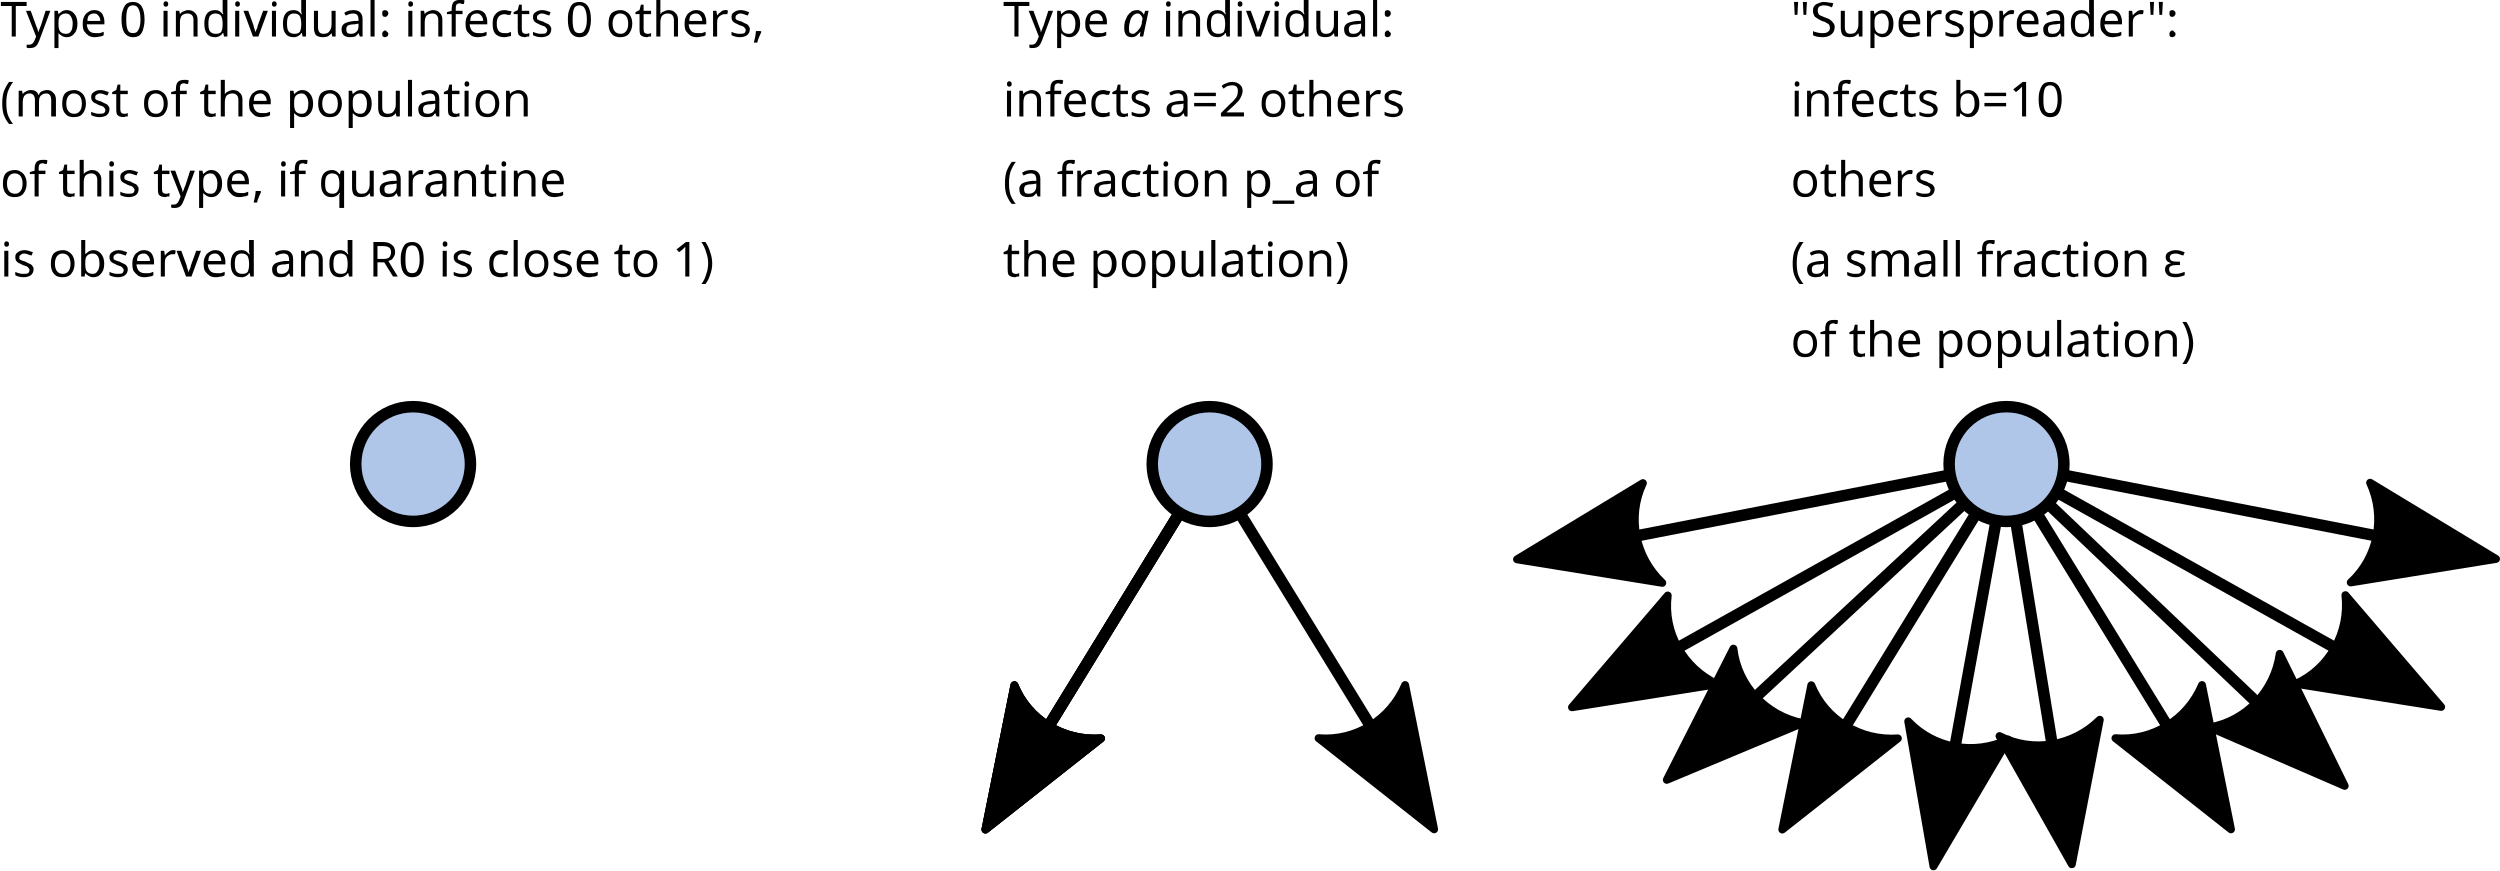
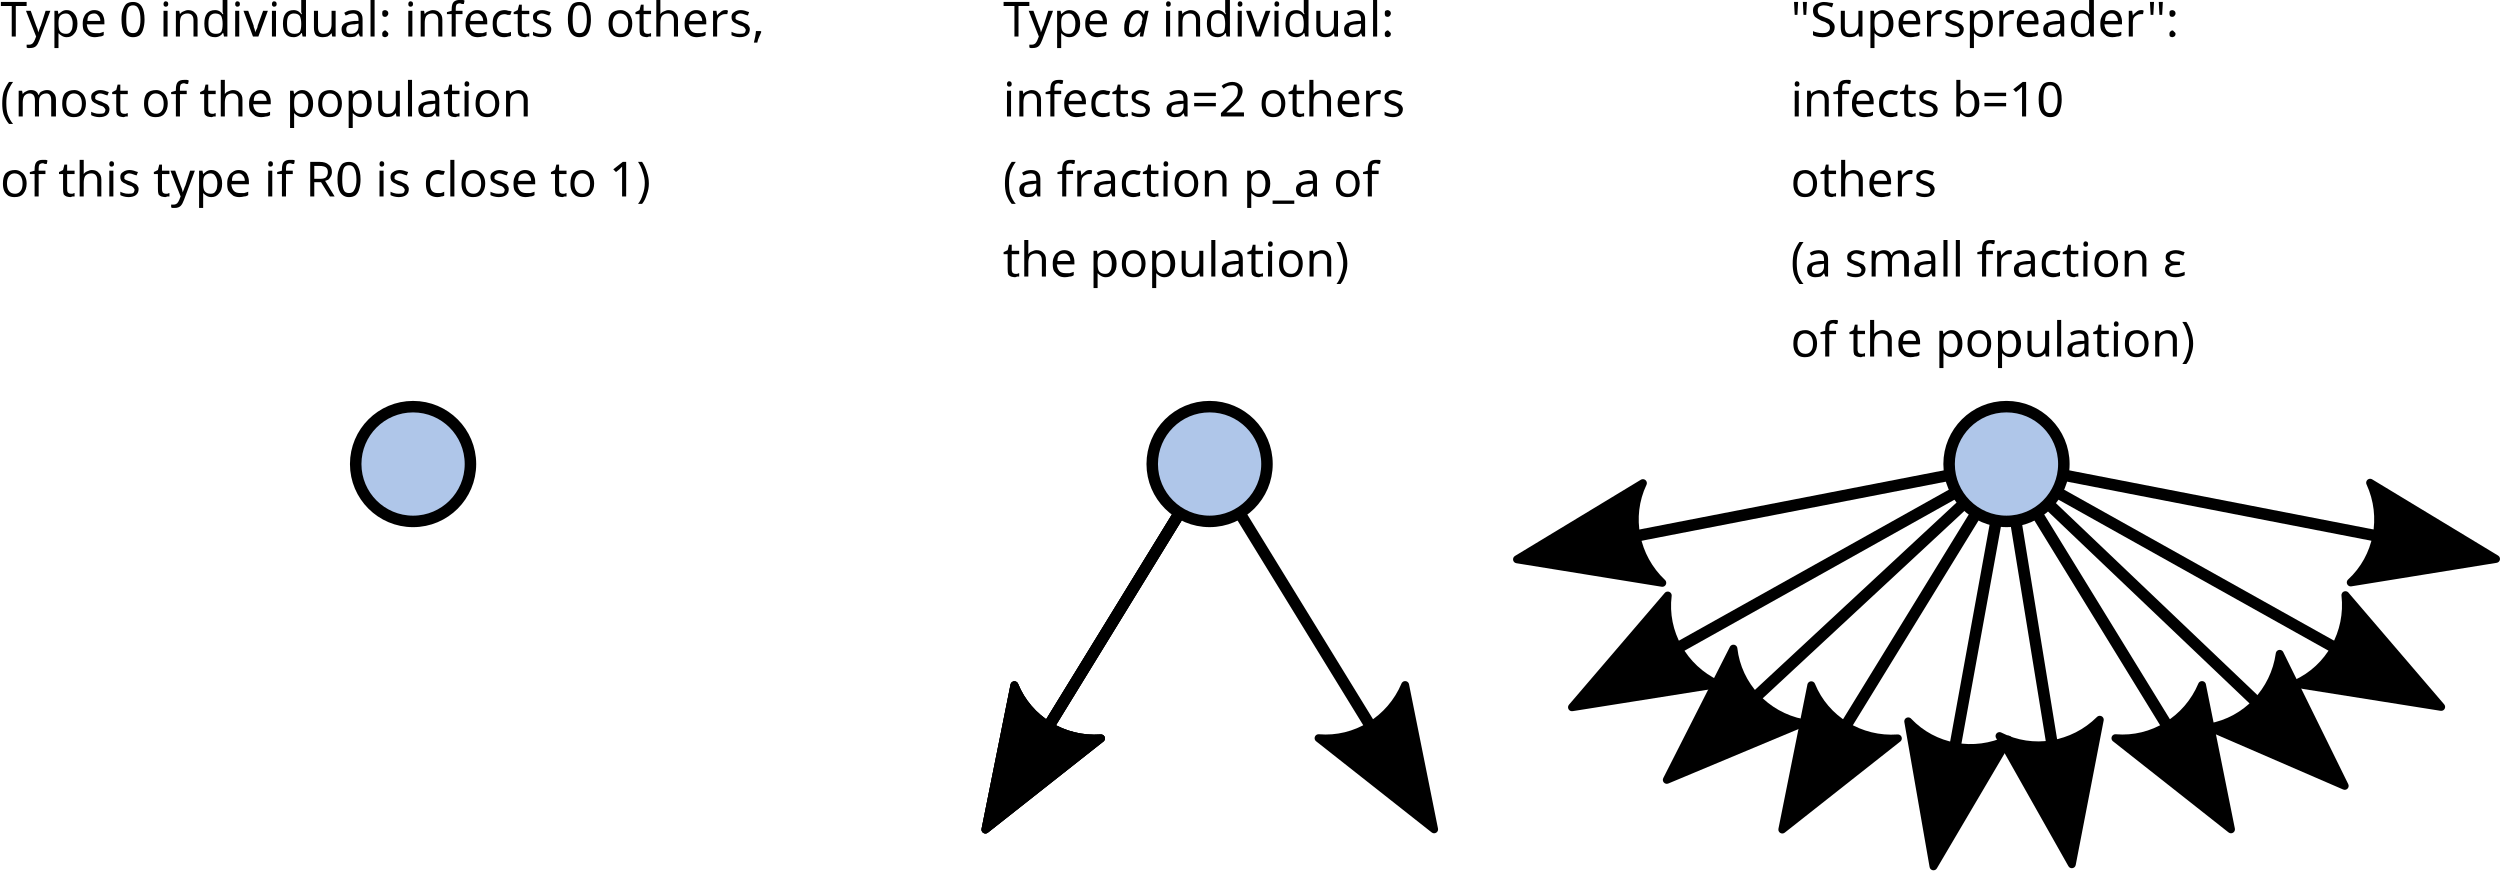
<svg xmlns="http://www.w3.org/2000/svg" width="107.591mm" height="37.453mm" viewBox="0 0 107.591 37.453" version="1.1" id="svg8">
  <defs id="defs2">
    <marker orient="auto" refY="0" refX="0" id="marker5706" style="overflow:visible">
      <path id="path5704" style="fill:#000000;fill-opacity:1;fill-rule:evenodd;stroke:#000000;stroke-width:0.625;stroke-linejoin:round;stroke-opacity:1" d="M 8.719,4.034 -2.207,0.016 8.719,-4.002 c -1.745,2.372 -1.735,5.617 -6e-7,8.035 z" transform="matrix(-1.1,0,0,-1.1,-1.1,0)" />
    </marker>
    <marker orient="auto" refY="0" refX="0" id="marker5598" style="overflow:visible">
      <path id="path5596" style="fill:#000000;fill-opacity:1;fill-rule:evenodd;stroke:#000000;stroke-width:0.625;stroke-linejoin:round;stroke-opacity:1" d="M 8.719,4.034 -2.207,0.016 8.719,-4.002 c -1.745,2.372 -1.735,5.617 -6e-7,8.035 z" transform="matrix(-1.1,0,0,-1.1,-1.1,0)" />
    </marker>
    <marker style="overflow:visible" id="marker5136" refX="0" refY="0" orient="auto">
      <path transform="matrix(-1.1,0,0,-1.1,-1.1,0)" d="M 8.719,4.034 -2.207,0.016 8.719,-4.002 c -1.745,2.372 -1.735,5.617 -6e-7,8.035 z" style="fill:#000000;fill-opacity:1;fill-rule:evenodd;stroke:#000000;stroke-width:0.625;stroke-linejoin:round;stroke-opacity:1" id="path5134" />
    </marker>
    <marker orient="auto" refY="0" refX="0" id="marker4617" style="overflow:visible">
      <path id="path4615" style="fill:#000000;fill-opacity:1;fill-rule:evenodd;stroke:#000000;stroke-width:0.625;stroke-linejoin:round;stroke-opacity:1" d="M 8.719,4.034 -2.207,0.016 8.719,-4.002 c -1.745,2.372 -1.735,5.617 -6e-7,8.035 z" transform="matrix(-1.1,0,0,-1.1,-1.1,0)" />
    </marker>
    <marker style="overflow:visible" id="marker4047" refX="0" refY="0" orient="auto">
      <path transform="matrix(-1.1,0,0,-1.1,-1.1,0)" d="M 8.719,4.034 -2.207,0.016 8.719,-4.002 c -1.745,2.372 -1.735,5.617 -6e-7,8.035 z" style="fill:#000000;fill-opacity:1;fill-rule:evenodd;stroke:#000000;stroke-width:0.625;stroke-linejoin:round;stroke-opacity:1" id="path4045" />
    </marker>
    <marker orient="auto" refY="0" refX="0" id="marker3519" style="overflow:visible">
      <path id="path3517" style="fill:#000000;fill-opacity:1;fill-rule:evenodd;stroke:#000000;stroke-width:0.625;stroke-linejoin:round;stroke-opacity:1" d="M 8.719,4.034 -2.207,0.016 8.719,-4.002 c -1.745,2.372 -1.735,5.617 -6e-7,8.035 z" transform="matrix(-1.1,0,0,-1.1,-1.1,0)" />
    </marker>
    <marker style="overflow:visible" id="marker3015" refX="0" refY="0" orient="auto">
      <path transform="matrix(-1.1,0,0,-1.1,-1.1,0)" d="M 8.719,4.034 -2.207,0.016 8.719,-4.002 c -1.745,2.372 -1.735,5.617 -6e-7,8.035 z" style="fill:#000000;fill-opacity:1;fill-rule:evenodd;stroke:#000000;stroke-width:0.625;stroke-linejoin:round;stroke-opacity:1" id="path3013" />
    </marker>
    <marker orient="auto" refY="0" refX="0" id="marker2721" style="overflow:visible">
      <path id="path2719" style="fill:#000000;fill-opacity:1;fill-rule:evenodd;stroke:#000000;stroke-width:0.625;stroke-linejoin:round;stroke-opacity:1" d="M 8.719,4.034 -2.207,0.016 8.719,-4.002 c -1.745,2.372 -1.735,5.617 -6e-7,8.035 z" transform="matrix(-1.1,0,0,-1.1,-1.1,0)" />
    </marker>
    <marker style="overflow:visible" id="marker2307" refX="0" refY="0" orient="auto">
      <path transform="matrix(-1.1,0,0,-1.1,-1.1,0)" d="M 8.719,4.034 -2.207,0.016 8.719,-4.002 c -1.745,2.372 -1.735,5.617 -6e-7,8.035 z" style="fill:#000000;fill-opacity:1;fill-rule:evenodd;stroke:#000000;stroke-width:0.625;stroke-linejoin:round;stroke-opacity:1" id="path2305" />
    </marker>
    <marker orient="auto" refY="0" refX="0" id="marker1923" style="overflow:visible">
      <path id="path1921" style="fill:#000000;fill-opacity:1;fill-rule:evenodd;stroke:#000000;stroke-width:0.625;stroke-linejoin:round;stroke-opacity:1" d="M 8.719,4.034 -2.207,0.016 8.719,-4.002 c -1.745,2.372 -1.735,5.617 -6e-7,8.035 z" transform="matrix(-1.1,0,0,-1.1,-1.1,0)" />
    </marker>
    <marker style="overflow:visible" id="marker1431" refX="0" refY="0" orient="auto">
      <path transform="matrix(-1.1,0,0,-1.1,-1.1,0)" d="M 8.719,4.034 -2.207,0.016 8.719,-4.002 c -1.745,2.372 -1.735,5.617 -6e-7,8.035 z" style="fill:#000000;fill-opacity:1;fill-rule:evenodd;stroke:#000000;stroke-width:0.625;stroke-linejoin:round;stroke-opacity:1" id="path1429" />
    </marker>
    <marker style="overflow:visible" id="marker1269" refX="0" refY="0" orient="auto">
      <path transform="matrix(-1.1,0,0,-1.1,-1.1,0)" d="M 8.719,4.034 -2.207,0.016 8.719,-4.002 c -1.745,2.372 -1.735,5.617 -6e-7,8.035 z" style="fill:#000000;fill-opacity:1;fill-rule:evenodd;stroke:#000000;stroke-width:0.625;stroke-linejoin:round;stroke-opacity:1" id="path1267" />
    </marker>
    <marker orient="auto" refY="0" refX="0" id="marker1221" style="overflow:visible">
      <path id="path1219" style="fill:#000000;fill-opacity:1;fill-rule:evenodd;stroke:#000000;stroke-width:0.625;stroke-linejoin:round;stroke-opacity:1" d="M 8.719,4.034 -2.207,0.016 8.719,-4.002 c -1.745,2.372 -1.735,5.617 -6e-7,8.035 z" transform="matrix(-1.1,0,0,-1.1,-1.1,0)" />
    </marker>
    <marker style="overflow:visible" id="marker1179" refX="0" refY="0" orient="auto">
      <path transform="matrix(-1.1,0,0,-1.1,-1.1,0)" d="M 8.719,4.034 -2.207,0.016 8.719,-4.002 c -1.745,2.372 -1.735,5.617 -6e-7,8.035 z" style="fill:#000000;fill-opacity:1;fill-rule:evenodd;stroke:#000000;stroke-width:0.625;stroke-linejoin:round;stroke-opacity:1" id="path1177" />
    </marker>
    <marker orient="auto" refY="0" refX="0" id="Arrow2Lend" style="overflow:visible">
      <path id="path850" style="fill:#000000;fill-opacity:1;fill-rule:evenodd;stroke:#000000;stroke-width:0.625;stroke-linejoin:round;stroke-opacity:1" d="M 8.719,4.034 -2.207,0.016 8.719,-4.002 c -1.745,2.372 -1.735,5.617 -6e-7,8.035 z" transform="matrix(-1.1,0,0,-1.1,-1.1,0)" />
    </marker>
  </defs>
  <g id="layer1" transform="translate(-8.50496,-111.9031)">
    <flowRoot xml:space="preserve" id="flowRoot5059" style="font-style:normal;font-weight:normal;font-size:10.667px;line-height:1.25;font-family:sans-serif;letter-spacing:0px;word-spacing:0px;fill:#000000;fill-opacity:1;stroke:none">
      <flowRegion id="flowRegion5061">
        <rect id="rect5063" width="21.786" height="23.214" x="66.786" y="522.52" />
      </flowRegion>
      <flowPara id="flowPara5065" />
    </flowRoot>
    <g id="g1108" transform="matrix(1.866378,0,0,1.866378,-5.95769,-132.5736)">
      <circle r="1.323" cy="141.69" cx="17.274" id="circle1167" style="opacity:1;fill:#afc6e9;fill-opacity:1;stroke:#000000;stroke-width:0.265" />
      <text id="text5047" y="131.831" x="7.752" style="font-style:normal;font-weight:normal;font-size:1.476px;line-height:1.25;font-family:sans-serif;letter-spacing:0px;word-spacing:0px;fill:#000000;fill-opacity:1;stroke:none;stroke-width:0.138" xml:space="preserve">
        <tspan id="tspan6303" style="font-size:1.107px;stroke-width:0.138" y="131.831" x="7.752">Type 0 individual: infects 0 others, </tspan>
        <tspan id="tspan6462" style="font-size:1.107px;stroke-width:0.138" y="133.676" x="7.752">(most of the population  </tspan>
-         <tspan id="tspan6466" style="font-size:1.107px;stroke-width:0.138" y="135.521" x="7.752">of this type, if quarantine</tspan>
-         <tspan id="tspan6435" style="font-size:1.107px;stroke-width:0.138" y="137.367" x="7.752">is observed and R0 is close to 1)</tspan>
-         <tspan id="tspan5049" style="stroke-width:0.138" y="139.212" x="7.752" />
+         <tspan id="tspan6435" style="font-size:1.107px;stroke-width:0.138" y="135.521" x="7.752">of this type if R0 is close to 1)</tspan>
+         <tspan id="tspan5049" style="stroke-width:0.138" y="137.367" x="7.752" />
      </text>
      <g transform="translate(-0.1529732,2.116667)" id="g5043">
        <path style="fill:none;stroke:#000000;stroke-width:0.265;stroke-linecap:butt;stroke-linejoin:miter;stroke-miterlimit:4;stroke-dasharray:none;stroke-opacity:1;marker-end:url(#Arrow2Lend)" d="m 35.794,139.573 -4.989,8.126" id="path827" />
        <path id="path1175" d="m 35.794,139.573 -4.989,8.126" style="fill:none;stroke:#000000;stroke-width:0.265;stroke-linecap:butt;stroke-linejoin:miter;stroke-miterlimit:4;stroke-dasharray:none;stroke-opacity:1;marker-end:url(#marker1179)" />
        <path style="fill:none;stroke:#000000;stroke-width:0.265;stroke-linecap:butt;stroke-linejoin:miter;stroke-miterlimit:4;stroke-dasharray:none;stroke-opacity:1;marker-end:url(#marker1221)" d="m 35.794,139.573 -4.989,8.126" id="path1217" />
        <path id="path1265" d="m 35.794,139.573 4.989,8.126" style="fill:none;stroke:#000000;stroke-width:0.265;stroke-linecap:butt;stroke-linejoin:miter;stroke-miterlimit:4;stroke-dasharray:none;stroke-opacity:1;marker-end:url(#marker1269)" />
        <circle r="1.323" cy="139.573" cx="35.794" id="circle823" style="opacity:1;fill:#afc6e9;fill-opacity:1;stroke:#000000;stroke-width:0.265" />
      </g>
      <text xml:space="preserve" style="font-style:normal;font-weight:normal;font-size:1.476px;line-height:1.25;font-family:sans-serif;letter-spacing:0px;word-spacing:0px;fill:#000000;fill-opacity:1;stroke:none;stroke-width:0.138" x="30.875" y="131.831" id="text5083">
        <tspan x="30.875" y="131.831" style="font-size:1.107px;stroke-width:0.138" id="tspan5077">Type <tspan id="tspan5085" style="font-style:italic">a </tspan>individual:</tspan>
        <tspan x="30.875" y="133.676" style="font-size:1.107px;stroke-width:0.138" id="tspan6238">infects a=2 others</tspan>
        <tspan x="30.875" y="135.521" style="font-size:1.107px;stroke-width:0.138" id="tspan6248">(a fraction p_a of</tspan>
        <tspan x="30.875" y="137.367" style="font-size:1.107px;stroke-width:0.138" id="tspan6360">the population)</tspan>
        <tspan x="30.875" y="139.212" style="stroke-width:0.138" id="tspan5081" />
      </text>
      <text id="text5103" y="131.831" x="49.038" style="font-style:normal;font-weight:normal;font-size:1.476px;line-height:1.25;font-family:sans-serif;letter-spacing:0px;word-spacing:0px;fill:#000000;fill-opacity:1;stroke:none;stroke-width:0.138" xml:space="preserve">
        <tspan id="tspan5097" style="font-size:1.107px;stroke-width:0.138" y="131.831" x="49.038">"Superspreader":</tspan>
        <tspan id="tspan5099" style="font-size:1.107px;stroke-width:0.138" y="133.676" x="49.038">infects b=10</tspan>
        <tspan id="tspan5115" style="font-size:1.107px;stroke-width:0.138" y="135.521" x="49.038">others </tspan>
        <tspan style="font-size:1.107px;stroke-width:0.138" y="137.367" x="49.038" id="tspan6246">(a small fraction ε</tspan>
        <tspan style="font-size:1.107px;stroke-width:0.138" y="139.212" x="49.038" id="tspan6358">of the population)</tspan>
        <tspan id="tspan5101" style="stroke-width:0.138" y="141.057" x="49.038" />
      </text>
      <g transform="translate(2.346958,2.116667)" id="g6187">
        <path style="fill:none;stroke:#000000;stroke-width:0.265;stroke-linecap:butt;stroke-linejoin:miter;stroke-miterlimit:4;stroke-dasharray:none;stroke-opacity:1;marker-end:url(#marker4617)" d="m 51.669,139.573 -9.714,5.433" id="path4613" />
        <path id="path1427" d="m 51.669,139.573 -4.989,8.126" style="fill:none;stroke:#000000;stroke-width:0.265;stroke-linecap:butt;stroke-linejoin:miter;stroke-miterlimit:4;stroke-dasharray:none;stroke-opacity:1;marker-end:url(#marker1431)" />
        <path style="fill:none;stroke:#000000;stroke-width:0.265;stroke-linecap:butt;stroke-linejoin:miter;stroke-miterlimit:4;stroke-dasharray:none;stroke-opacity:1;marker-end:url(#marker1923)" d="m 51.669,139.573 4.989,8.126" id="path1919" />
        <path id="path2303" d="m 51.669,139.573 -1.625,8.93" style="fill:none;stroke:#000000;stroke-width:0.265;stroke-linecap:butt;stroke-linejoin:miter;stroke-miterlimit:4;stroke-dasharray:none;stroke-opacity:1;marker-end:url(#marker2307)" />
        <path style="fill:none;stroke:#000000;stroke-width:0.265;stroke-linecap:butt;stroke-linejoin:miter;stroke-miterlimit:4;stroke-dasharray:none;stroke-opacity:1;marker-end:url(#marker2721)" d="m 51.669,139.573 1.446,8.882" id="path2717" />
        <path id="path3011" d="m 51.669,139.573 7.541,7.182" style="fill:none;stroke:#000000;stroke-width:0.265;stroke-linecap:butt;stroke-linejoin:miter;stroke-miterlimit:4;stroke-dasharray:none;stroke-opacity:1;marker-end:url(#marker3015)" />
        <path style="fill:none;stroke:#000000;stroke-width:0.265;stroke-linecap:butt;stroke-linejoin:miter;stroke-miterlimit:4;stroke-dasharray:none;stroke-opacity:1;marker-end:url(#marker3519)" d="m 51.669,139.573 -7.578,7.04" id="path3515" />
        <path id="path4043" d="m 51.669,139.573 9.714,5.433" style="fill:none;stroke:#000000;stroke-width:0.265;stroke-linecap:butt;stroke-linejoin:miter;stroke-miterlimit:4;stroke-dasharray:none;stroke-opacity:1;marker-end:url(#marker4047)" />
        <path id="path5132" d="m 51.669,139.573 -10.942,2.126" style="fill:none;stroke:#000000;stroke-width:0.265;stroke-linecap:butt;stroke-linejoin:miter;stroke-miterlimit:4;stroke-dasharray:none;stroke-opacity:1;marker-end:url(#marker5136)" />
        <path style="fill:none;stroke:#000000;stroke-width:0.265;stroke-linecap:butt;stroke-linejoin:miter;stroke-miterlimit:4;stroke-dasharray:none;stroke-opacity:1;marker-end:url(#marker5706)" d="m 51.669,139.573 10.942,2.126" id="path5702" />
        <circle style="opacity:1;fill:#afc6e9;fill-opacity:1;stroke:#000000;stroke-width:0.265" id="circle1165" cx="51.669" cy="139.573" r="1.323" />
      </g>
    </g>
    <flowRoot xml:space="preserve" id="flowRoot6307" style="font-style:normal;font-weight:normal;font-size:10.667px;line-height:1.25;font-family:sans-serif;letter-spacing:0px;word-spacing:0px;fill:#000000;fill-opacity:1;stroke:none">
      <flowRegion id="flowRegion6309">
        <rect id="rect6311" width="63.929" height="77.857" x="31.429" y="477.877" />
      </flowRegion>
      <flowPara id="flowPara6313" />
    </flowRoot>
  </g>
</svg>
